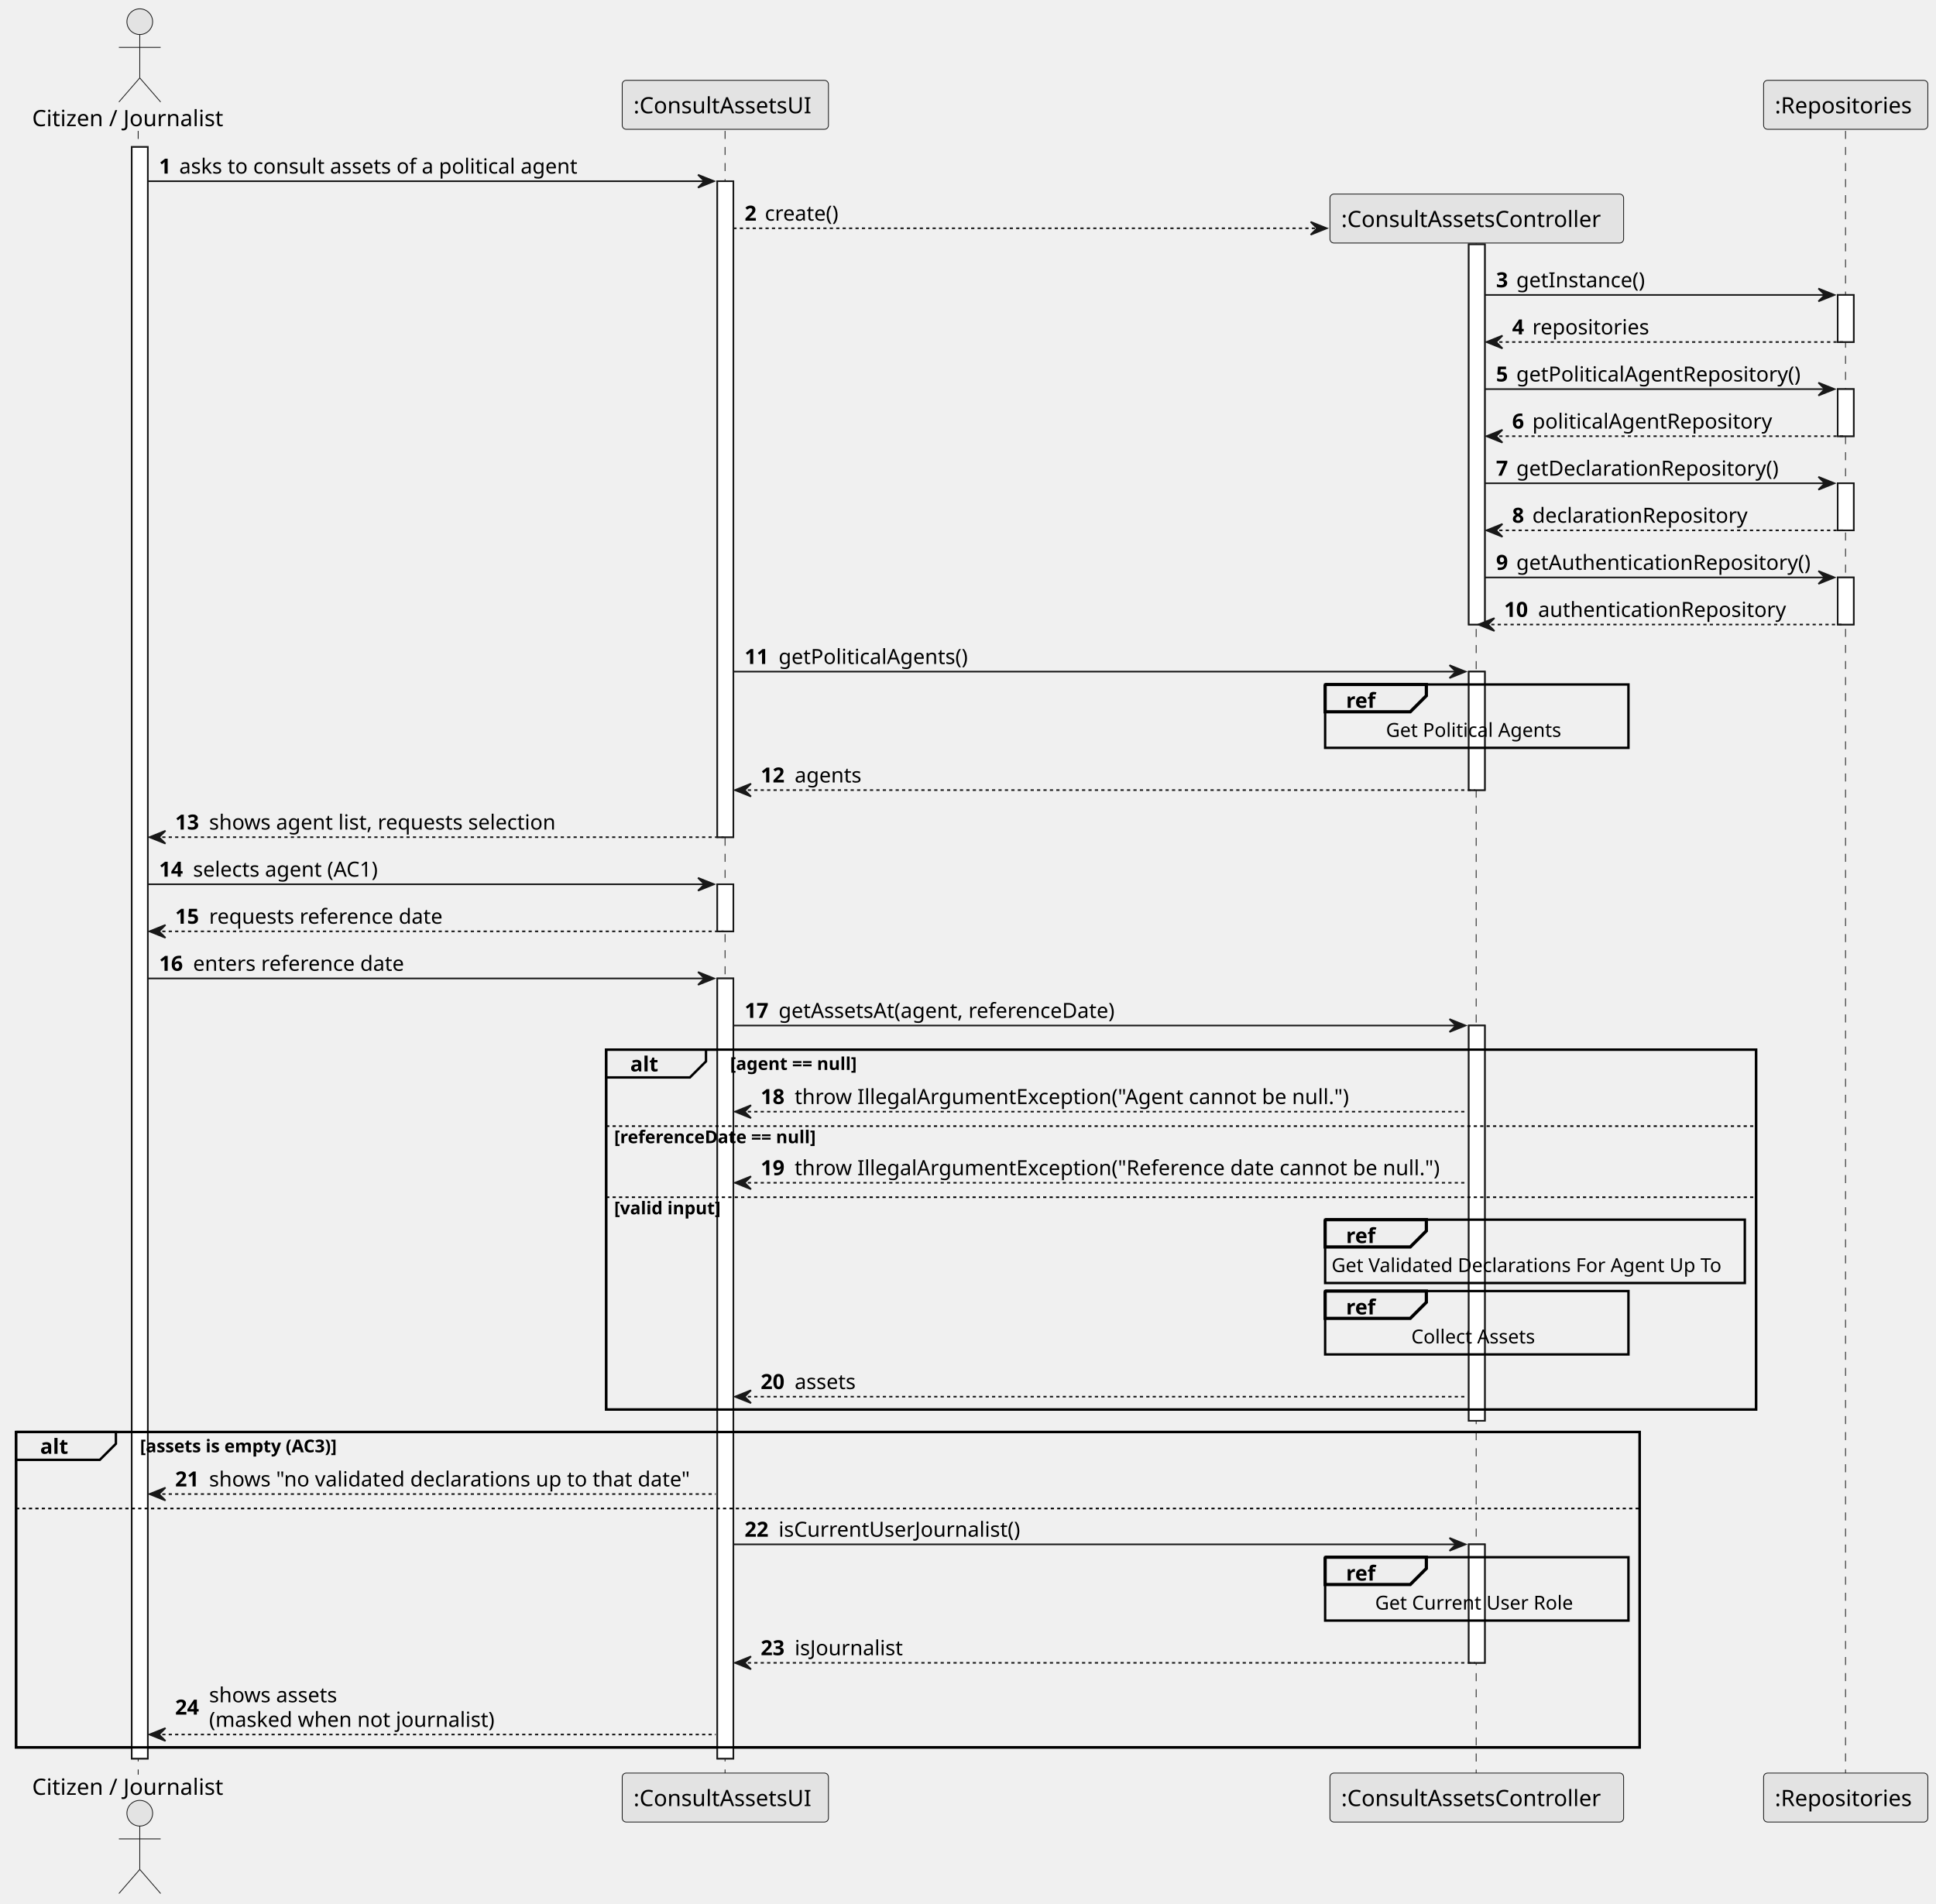
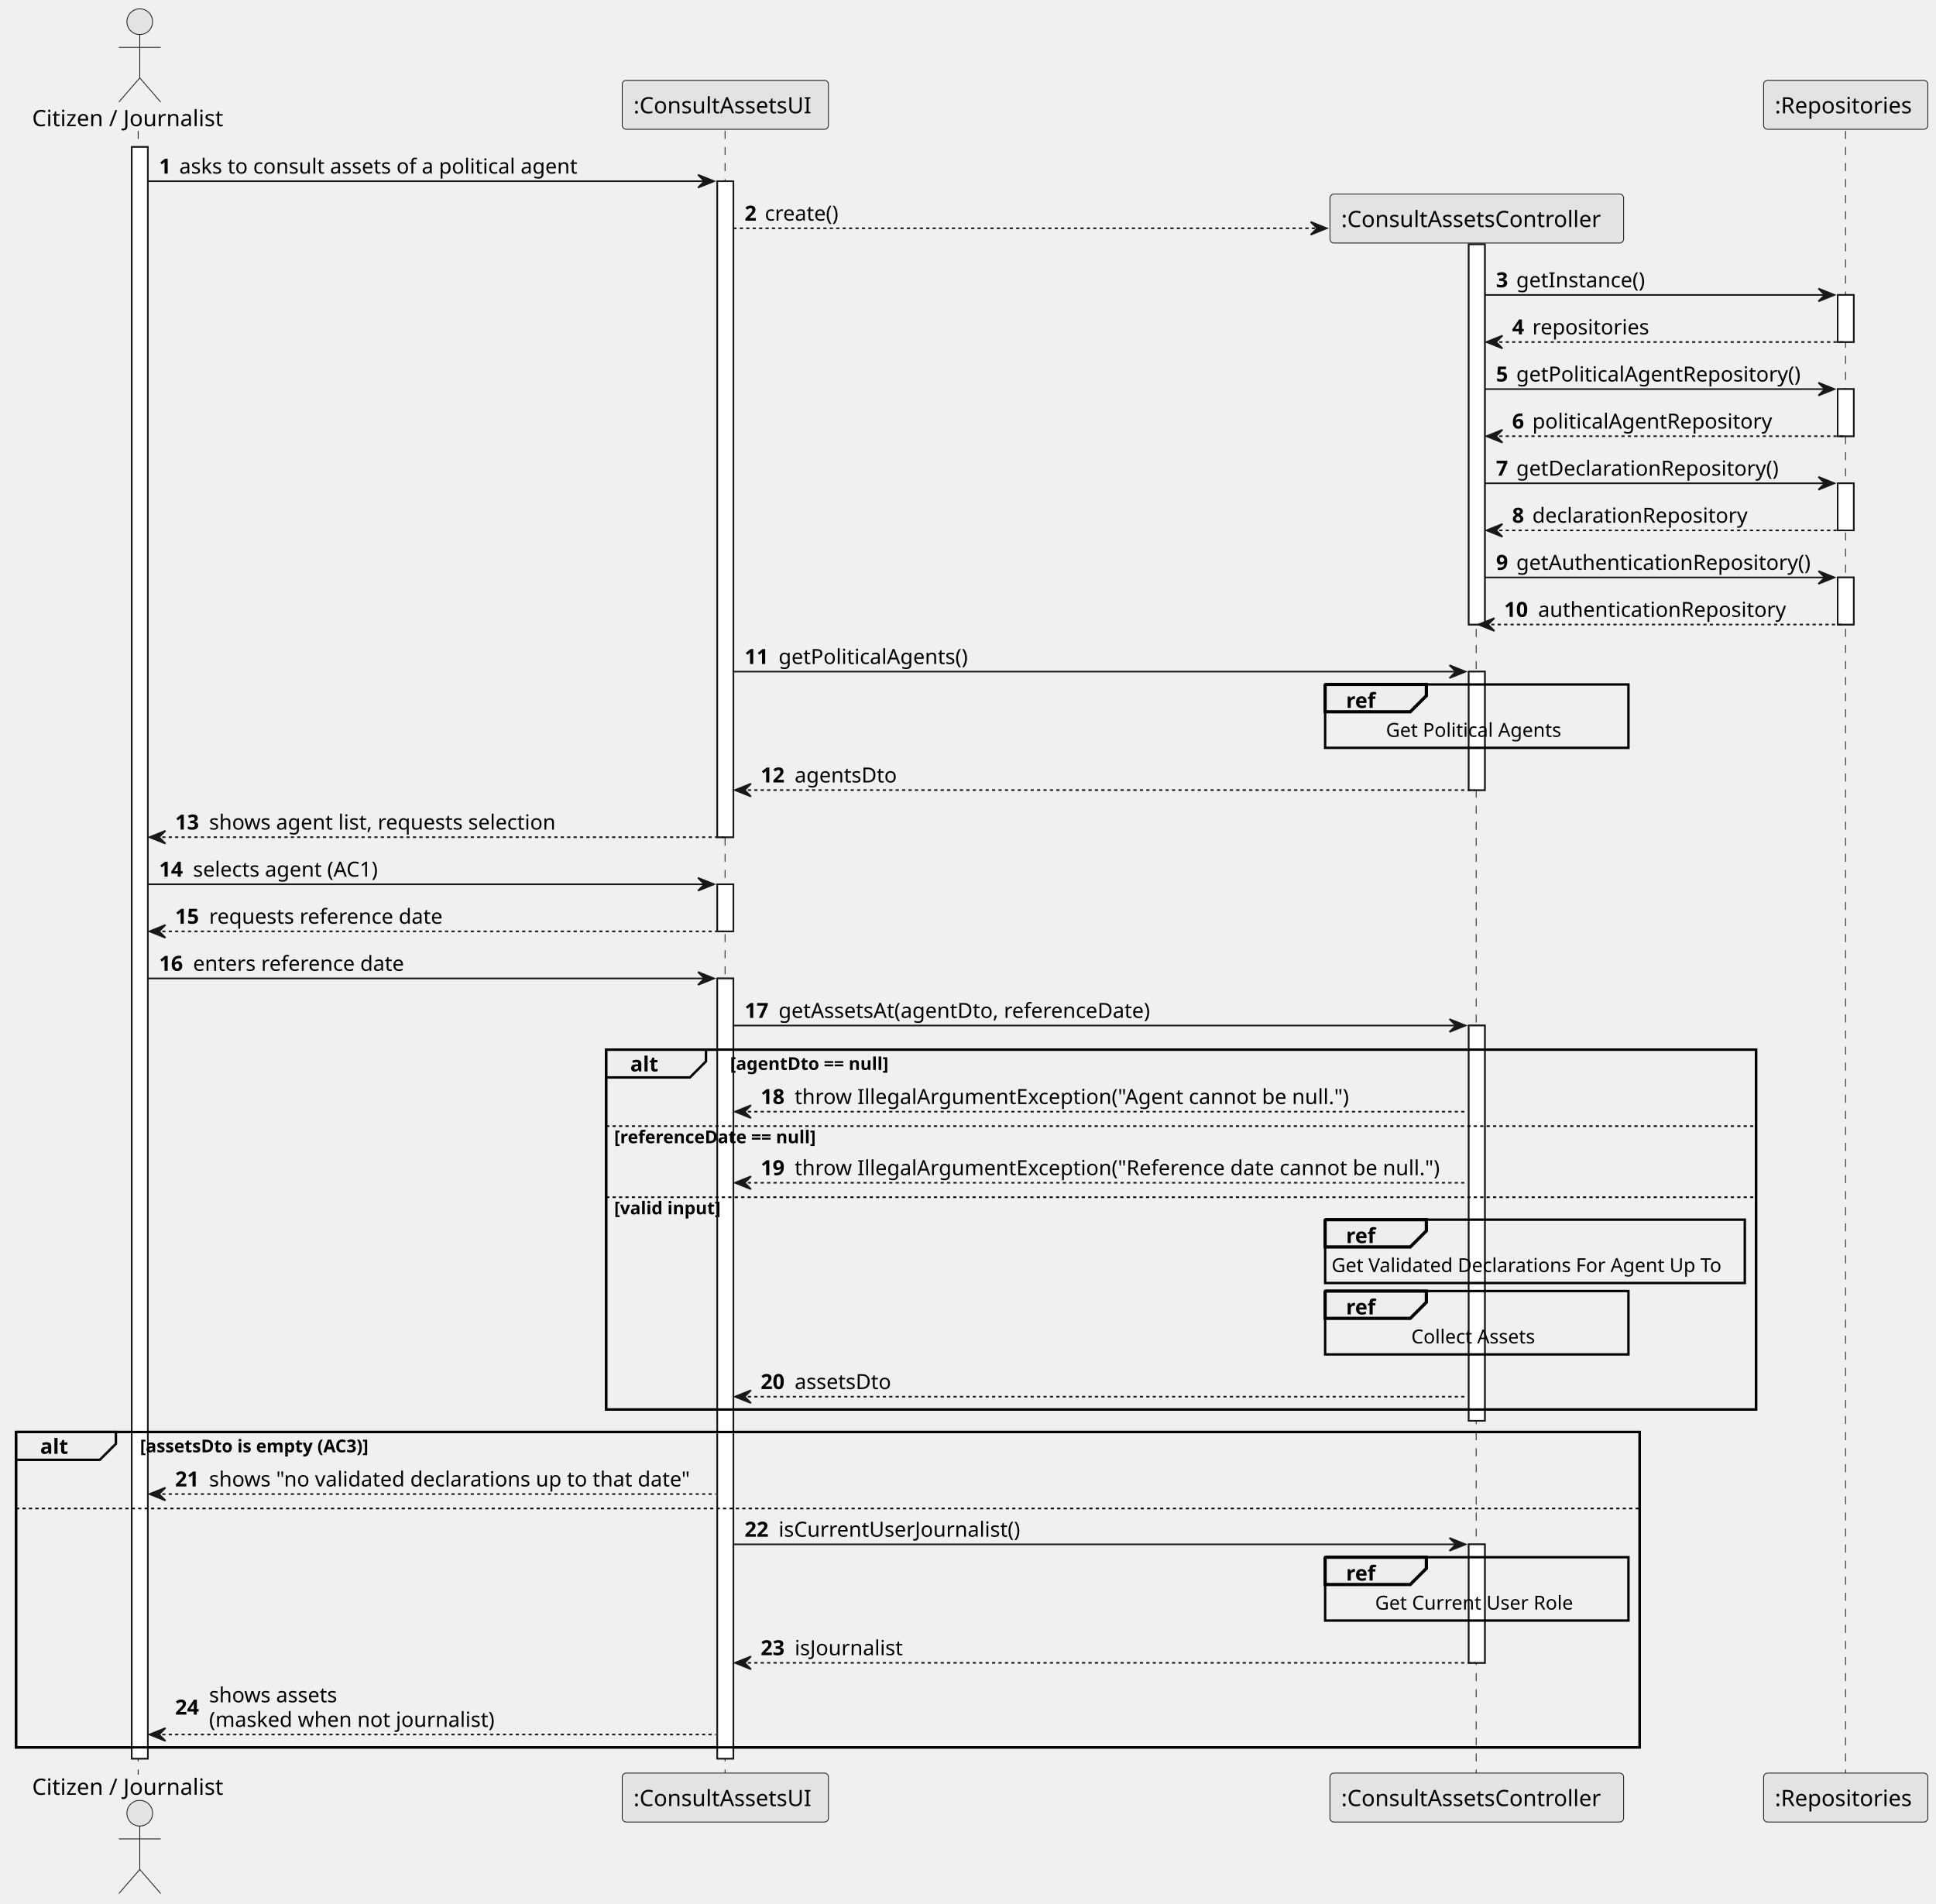
<svg xmlns="http://www.w3.org/2000/svg" contentStyleType="text/css" data-diagram-type="SEQUENCE" height="1185px" preserveAspectRatio="none" style="width:1205px;height:1185px;background:#FFFFFF;" version="1.1" viewBox="0 0 1205 1185" width="1205px" zoomAndPan="magnify">
  <defs />
  <g>
    <g>
      <rect fill="#FFFFFF" height="1003.246" style="stroke:#181818;stroke-width:1;" width="10" x="81.995" y="91.488" />
    </g>
    <g>
      <rect fill="#FFFFFF" height="408.348" style="stroke:#181818;stroke-width:1;" width="10" x="446.455" y="112.799" />
    </g>
    <g>
      <rect fill="#FFFFFF" height="29.311" style="stroke:#181818;stroke-width:1;" width="10" x="446.455" y="550.457" />
    </g>
    <g>
      <rect fill="#FFFFFF" height="485.656" style="stroke:#181818;stroke-width:1;" width="10" x="446.455" y="609.078" />
    </g>
    <g>
      <rect fill="#FFFFFF" height="236.662" style="stroke:#181818;stroke-width:1;" width="10" x="914.178" y="152.109" />
    </g>
    <g>
      <rect fill="#FFFFFF" height="73.754" style="stroke:#181818;stroke-width:1;" width="10" x="914.178" y="418.082" />
    </g>
    <g>
      <rect fill="#FFFFFF" height="246.039" style="stroke:#181818;stroke-width:1;" width="10" x="914.178" y="638.389" />
    </g>
    <g>
      <rect fill="#FFFFFF" height="73.754" style="stroke:#181818;stroke-width:1;" width="10" x="914.178" y="961.359" />
    </g>
    <g>
      <rect fill="#FFFFFF" height="29.311" style="stroke:#181818;stroke-width:1;" width="10" x="1143.803" y="183.598" />
    </g>
    <g>
      <rect fill="#FFFFFF" height="29.311" style="stroke:#181818;stroke-width:1;" width="10" x="1143.803" y="242.219" />
    </g>
    <g>
      <rect fill="#FFFFFF" height="29.311" style="stroke:#181818;stroke-width:1;" width="10" x="1143.803" y="300.84" />
    </g>
    <g>
      <rect fill="#FFFFFF" height="29.311" style="stroke:#181818;stroke-width:1;" width="10" x="1143.803" y="359.461" />
    </g>
    <rect fill="none" height="224.039" style="stroke:#000000;stroke-width:1.5;" width="715.723" x="377.279" y="653.389" />
    <rect fill="none" height="196.307" style="stroke:#000000;stroke-width:1.5;" width="1010.568" x="10" y="891.428" />
    <g class="participant-lifeline" data-entity-uid="part1" data-qualified-name="Actor" id="part1-lifeline">
      <g>
        <rect fill="#000000" fill-opacity="0" height="1023.246" width="8" x="82.995" y="81.488" />
        <line style="stroke:#181818;stroke-width:0.5;stroke-dasharray:5,5;" x1="86" x2="86" y1="81.488" y2="1104.734" />
      </g>
    </g>
    <g class="participant-lifeline" data-entity-uid="part2" data-qualified-name="UI" id="part2-lifeline">
      <g>
        <rect fill="#000000" fill-opacity="0" height="1023.246" width="8" x="447.455" y="81.488" />
        <line style="stroke:#181818;stroke-width:0.5;stroke-dasharray:5,5;" x1="451.279" x2="451.279" y1="81.488" y2="1104.734" />
      </g>
    </g>
    <g class="participant-lifeline" data-entity-uid="part3" data-qualified-name="CTRL" id="part3-lifeline">
      <g>
        <rect fill="#000000" fill-opacity="0" height="953.191" width="8" x="915.178" y="151.543" />
        <line style="stroke:#181818;stroke-width:0.5;stroke-dasharray:5,5;" x1="918.789" x2="918.789" y1="151.543" y2="1104.734" />
      </g>
    </g>
    <g class="participant-lifeline" data-entity-uid="part4" data-qualified-name="REPOS" id="part4-lifeline">
      <g>
        <rect fill="#000000" fill-opacity="0" height="1023.246" width="8" x="1144.803" y="81.488" />
        <line style="stroke:#181818;stroke-width:0.5;stroke-dasharray:5,5;" x1="1148.691" x2="1148.691" y1="81.488" y2="1104.734" />
      </g>
    </g>
    <g class="participant participant-head" data-entity-uid="part1" data-qualified-name="Actor" id="part1-head">
      <text fill="#000000" font-family="sans-serif" font-size="14" lengthAdjust="spacing" textLength="127.989" x="20" y="78.535">Citizen / Journalist</text>
      <ellipse cx="86.995" cy="13.5" fill="#E3E3E3" rx="8" ry="8" style="stroke:#181818;stroke-width:0.5;" />
      <path d="M86.995,21.5 L86.995,48.5 M73.995,29.5 L99.995,29.5 M86.995,48.5 L73.995,63.5 M86.995,48.5 L99.995,63.5" fill="none" style="stroke:#181818;stroke-width:0.5;" />
    </g>
    <g class="participant participant-tail" data-entity-uid="part1" data-qualified-name="Actor" id="part1-tail">
      <text fill="#000000" font-family="sans-serif" font-size="14" lengthAdjust="spacing" textLength="127.989" x="20" y="1117.27">Citizen / Journalist</text>
      <ellipse cx="86.995" cy="1128.723" fill="#E3E3E3" rx="8" ry="8" style="stroke:#181818;stroke-width:0.5;" />
      <path d="M86.995,1136.723 L86.995,1163.723 M73.995,1144.723 L99.995,1144.723 M86.995,1163.723 L73.995,1178.723 M86.995,1163.723 L99.995,1178.723" fill="none" style="stroke:#181818;stroke-width:0.5;" />
    </g>
    <g class="participant participant-head" data-entity-uid="part2" data-qualified-name="UI" id="part2-head">
      <rect fill="#E3E3E3" height="30.488" rx="2.5" ry="2.5" style="stroke:#181818;stroke-width:0.5;" width="128.352" x="387.279" y="50" />
      <text fill="#000000" font-family="sans-serif" font-size="14" lengthAdjust="spacing" textLength="114.352" x="394.279" y="70.535">:ConsultAssetsUI</text>
    </g>
    <g class="participant participant-tail" data-entity-uid="part2" data-qualified-name="UI" id="part2-tail">
      <rect fill="#E3E3E3" height="30.488" rx="2.5" ry="2.5" style="stroke:#181818;stroke-width:0.5;" width="128.352" x="387.279" y="1103.734" />
      <text fill="#000000" font-family="sans-serif" font-size="14" lengthAdjust="spacing" textLength="114.352" x="394.279" y="1124.27">:ConsultAssetsUI</text>
    </g>
    <g class="participant participant-tail" data-entity-uid="part3" data-qualified-name="CTRL" id="part3-tail">
      <rect fill="#E3E3E3" height="30.488" rx="2.5" ry="2.5" style="stroke:#181818;stroke-width:0.5;" width="182.779" x="827.789" y="1103.734" />
      <text fill="#000000" font-family="sans-serif" font-size="14" lengthAdjust="spacing" textLength="168.779" x="834.789" y="1124.27">:ConsultAssetsController</text>
    </g>
    <g class="participant participant-head" data-entity-uid="part4" data-qualified-name="REPOS" id="part4-head">
      <rect fill="#E3E3E3" height="30.488" rx="2.5" ry="2.5" style="stroke:#181818;stroke-width:0.5;" width="102.225" x="1097.691" y="50" />
      <text fill="#000000" font-family="sans-serif" font-size="14" lengthAdjust="spacing" textLength="88.225" x="1104.691" y="70.535">:Repositories</text>
    </g>
    <g class="participant participant-tail" data-entity-uid="part4" data-qualified-name="REPOS" id="part4-tail">
      <rect fill="#E3E3E3" height="30.488" rx="2.5" ry="2.5" style="stroke:#181818;stroke-width:0.5;" width="102.225" x="1097.691" y="1103.734" />
      <text fill="#000000" font-family="sans-serif" font-size="14" lengthAdjust="spacing" textLength="88.225" x="1104.691" y="1124.27">:Repositories</text>
    </g>
    <g>
      <rect fill="#FFFFFF" height="1003.246" style="stroke:#181818;stroke-width:1;" width="10" x="81.995" y="91.488" />
    </g>
    <g>
      <rect fill="#FFFFFF" height="408.348" style="stroke:#181818;stroke-width:1;" width="10" x="446.455" y="112.799" />
    </g>
    <g>
      <rect fill="#FFFFFF" height="29.311" style="stroke:#181818;stroke-width:1;" width="10" x="446.455" y="550.457" />
    </g>
    <g>
      <rect fill="#FFFFFF" height="485.656" style="stroke:#181818;stroke-width:1;" width="10" x="446.455" y="609.078" />
    </g>
    <g>
      <rect fill="#FFFFFF" height="236.662" style="stroke:#181818;stroke-width:1;" width="10" x="914.178" y="152.109" />
    </g>
    <g>
      <rect fill="#FFFFFF" height="73.754" style="stroke:#181818;stroke-width:1;" width="10" x="914.178" y="418.082" />
    </g>
    <g>
      <rect fill="#FFFFFF" height="246.039" style="stroke:#181818;stroke-width:1;" width="10" x="914.178" y="638.389" />
    </g>
    <g>
      <rect fill="#FFFFFF" height="73.754" style="stroke:#181818;stroke-width:1;" width="10" x="914.178" y="961.359" />
    </g>
    <g>
      <rect fill="#FFFFFF" height="29.311" style="stroke:#181818;stroke-width:1;" width="10" x="1143.803" y="183.598" />
    </g>
    <g>
      <rect fill="#FFFFFF" height="29.311" style="stroke:#181818;stroke-width:1;" width="10" x="1143.803" y="242.219" />
    </g>
    <g>
      <rect fill="#FFFFFF" height="29.311" style="stroke:#181818;stroke-width:1;" width="10" x="1143.803" y="300.84" />
    </g>
    <g>
      <rect fill="#FFFFFF" height="29.311" style="stroke:#181818;stroke-width:1;" width="10" x="1143.803" y="359.461" />
    </g>
    <g class="message" data-entity-1="part1" data-entity-2="part2" id="msg1">
      <polygon fill="#181818" points="434.455,108.799,444.455,112.799,434.455,116.799,438.455,112.799" style="stroke:#181818;stroke-width:1;" />
      <line style="stroke:#181818;stroke-width:1;" x1="91.995" x2="440.455" y1="112.799" y2="112.799" />
      <text fill="#000000" font-family="sans-serif" font-size="13" font-weight="bold" lengthAdjust="spacing" textLength="8.576" x="98.995" y="108.057">1</text>
      <text fill="#000000" font-family="sans-serif" font-size="13" lengthAdjust="spacing" textLength="260.165" x="111.57" y="108.057">asks to consult assets of a political agent</text>
    </g>
    <g class="message" data-entity-1="part2" data-entity-2="part3" id="msg2">
      <polygon fill="#181818" points="815.789,138.109,825.789,142.109,815.789,146.109,819.789,142.109" style="stroke:#181818;stroke-width:1;" />
      <line style="stroke:#181818;stroke-width:1;stroke-dasharray:2,2;" x1="456.455" x2="821.789" y1="142.109" y2="142.109" />
      <text fill="#000000" font-family="sans-serif" font-size="13" font-weight="bold" lengthAdjust="spacing" textLength="8.576" x="463.455" y="137.367">2</text>
      <text fill="#000000" font-family="sans-serif" font-size="13" lengthAdjust="spacing" textLength="46.96" x="476.03" y="137.367">create()</text>
    </g>
    <rect fill="#E3E3E3" height="30.488" rx="2.5" ry="2.5" style="stroke:#181818;stroke-width:0.5;" width="182.779" x="827.789" y="120.799" />
    <text fill="#000000" font-family="sans-serif" font-size="14" lengthAdjust="spacing" textLength="168.779" x="834.789" y="141.334">:ConsultAssetsController</text>
    <g class="message" data-entity-1="part3" data-entity-2="part4" id="msg4">
      <polygon fill="#181818" points="1131.803,179.598,1141.803,183.598,1131.803,187.598,1135.803,183.598" style="stroke:#181818;stroke-width:1;" />
      <line style="stroke:#181818;stroke-width:1;" x1="924.178" x2="1137.803" y1="183.598" y2="183.598" />
      <text fill="#000000" font-family="sans-serif" font-size="13" font-weight="bold" lengthAdjust="spacing" textLength="8.576" x="931.178" y="178.856">3</text>
      <text fill="#000000" font-family="sans-serif" font-size="13" lengthAdjust="spacing" textLength="81.117" x="943.754" y="178.856">getInstance()</text>
    </g>
    <g class="message" data-entity-1="part4" data-entity-2="part3" id="msg5">
      <polygon fill="#181818" points="935.178,208.908,925.178,212.908,935.178,216.908,931.178,212.908" style="stroke:#181818;stroke-width:1;" />
      <line style="stroke:#181818;stroke-width:1;stroke-dasharray:2,2;" x1="929.178" x2="1147.803" y1="212.908" y2="212.908" />
      <text fill="#000000" font-family="sans-serif" font-size="13" font-weight="bold" lengthAdjust="spacing" textLength="8.576" x="941.178" y="208.166">4</text>
      <text fill="#000000" font-family="sans-serif" font-size="13" lengthAdjust="spacing" textLength="74.909" x="953.754" y="208.166">repositories</text>
    </g>
    <g class="message" data-entity-1="part3" data-entity-2="part4" id="msg6">
      <polygon fill="#181818" points="1131.803,238.219,1141.803,242.219,1131.803,246.219,1135.803,242.219" style="stroke:#181818;stroke-width:1;" />
      <line style="stroke:#181818;stroke-width:1;" x1="924.178" x2="1137.803" y1="242.219" y2="242.219" />
      <text fill="#000000" font-family="sans-serif" font-size="13" font-weight="bold" lengthAdjust="spacing" textLength="8.576" x="931.178" y="237.477">5</text>
      <text fill="#000000" font-family="sans-serif" font-size="13" lengthAdjust="spacing" textLength="181.791" x="943.754" y="237.477">getPoliticalAgentRepository()</text>
    </g>
    <g class="message" data-entity-1="part4" data-entity-2="part3" id="msg7">
      <polygon fill="#181818" points="935.178,267.529,925.178,271.529,935.178,275.529,931.178,271.529" style="stroke:#181818;stroke-width:1;" />
      <line style="stroke:#181818;stroke-width:1;stroke-dasharray:2,2;" x1="929.178" x2="1147.803" y1="271.529" y2="271.529" />
      <text fill="#000000" font-family="sans-serif" font-size="13" font-weight="bold" lengthAdjust="spacing" textLength="8.576" x="941.178" y="266.787">6</text>
      <text fill="#000000" font-family="sans-serif" font-size="13" lengthAdjust="spacing" textLength="154.121" x="953.754" y="266.787">politicalAgentRepository</text>
    </g>
    <g class="message" data-entity-1="part3" data-entity-2="part4" id="msg8">
      <polygon fill="#181818" points="1131.803,296.84,1141.803,300.84,1131.803,304.84,1135.803,300.84" style="stroke:#181818;stroke-width:1;" />
      <line style="stroke:#181818;stroke-width:1;" x1="924.178" x2="1137.803" y1="300.84" y2="300.84" />
      <text fill="#000000" font-family="sans-serif" font-size="13" font-weight="bold" lengthAdjust="spacing" textLength="8.576" x="931.178" y="296.098">7</text>
      <text fill="#000000" font-family="sans-serif" font-size="13" lengthAdjust="spacing" textLength="167.388" x="943.754" y="296.098">getDeclarationRepository()</text>
    </g>
    <g class="message" data-entity-1="part4" data-entity-2="part3" id="msg9">
      <polygon fill="#181818" points="935.178,326.15,925.178,330.15,935.178,334.15,931.178,330.15" style="stroke:#181818;stroke-width:1;" />
      <line style="stroke:#181818;stroke-width:1;stroke-dasharray:2,2;" x1="929.178" x2="1147.803" y1="330.15" y2="330.15" />
      <text fill="#000000" font-family="sans-serif" font-size="13" font-weight="bold" lengthAdjust="spacing" textLength="8.576" x="941.178" y="325.408">8</text>
      <text fill="#000000" font-family="sans-serif" font-size="13" lengthAdjust="spacing" textLength="137.167" x="953.754" y="325.408">declarationRepository</text>
    </g>
    <g class="message" data-entity-1="part3" data-entity-2="part4" id="msg10">
      <polygon fill="#181818" points="1131.803,355.461,1141.803,359.461,1131.803,363.461,1135.803,359.461" style="stroke:#181818;stroke-width:1;" />
      <line style="stroke:#181818;stroke-width:1;" x1="924.178" x2="1137.803" y1="359.461" y2="359.461" />
      <text fill="#000000" font-family="sans-serif" font-size="13" font-weight="bold" lengthAdjust="spacing" textLength="8.576" x="931.178" y="354.719">9</text>
      <text fill="#000000" font-family="sans-serif" font-size="13" lengthAdjust="spacing" textLength="188.049" x="943.754" y="354.719">getAuthenticationRepository()</text>
    </g>
    <g class="message" data-entity-1="part4" data-entity-2="part3" id="msg11">
      <polygon fill="#181818" points="930.178,384.772,920.178,388.772,930.178,392.772,926.178,388.772" style="stroke:#181818;stroke-width:1;" />
      <line style="stroke:#181818;stroke-width:1;stroke-dasharray:2,2;" x1="924.178" x2="1147.803" y1="388.772" y2="388.772" />
      <text fill="#000000" font-family="sans-serif" font-size="13" font-weight="bold" lengthAdjust="spacing" textLength="17.151" x="936.178" y="384.029">10</text>
      <text fill="#000000" font-family="sans-serif" font-size="13" lengthAdjust="spacing" textLength="157.593" x="957.33" y="384.029">authenticationRepository</text>
    </g>
    <g class="message" data-entity-1="part2" data-entity-2="part3" id="msg12">
      <polygon fill="#181818" points="902.178,414.082,912.178,418.082,902.178,422.082,906.178,418.082" style="stroke:#181818;stroke-width:1;" />
      <line style="stroke:#181818;stroke-width:1;" x1="456.455" x2="908.178" y1="418.082" y2="418.082" />
      <text fill="#000000" font-family="sans-serif" font-size="13" font-weight="bold" lengthAdjust="spacing" textLength="17.151" x="463.455" y="413.34">11</text>
      <text fill="#000000" font-family="sans-serif" font-size="13" lengthAdjust="spacing" textLength="121.443" x="484.606" y="413.34">getPoliticalAgents()</text>
    </g>
    <rect fill="none" height="39.443" style="stroke:#000000;stroke-width:1.5;" width="188.779" x="824.789" y="426.082" />
    <path d="M824.789,426.082 L887.789,426.082 L887.789,433.082 L877.789,443.082 L824.789,443.082 L824.789,426.082" fill="#EEEEEE" style="stroke:#000000;stroke-width:2;" />
    <text fill="#000000" font-family="sans-serif" font-size="13" font-weight="bold" lengthAdjust="spacing" textLength="18.916" x="837.789" y="440.65">ref</text>
    <text fill="#000000" font-family="sans-serif" font-size="12" lengthAdjust="spacing" textLength="113.08" x="862.638" y="458.684">Get Political Agents</text>
    <g class="message" data-entity-1="part3" data-entity-2="part2" id="msg13">
      <polygon fill="#181818" points="467.455,487.836,457.455,491.836,467.455,495.836,463.455,491.836" style="stroke:#181818;stroke-width:1;" />
      <line style="stroke:#181818;stroke-width:1;stroke-dasharray:2,2;" x1="461.455" x2="918.178" y1="491.836" y2="491.836" />
      <text fill="#000000" font-family="sans-serif" font-size="13" font-weight="bold" lengthAdjust="spacing" textLength="17.151" x="473.455" y="487.094">12</text>
-       <text fill="#000000" font-family="sans-serif" font-size="13" lengthAdjust="spacing" textLength="42.085" x="494.606" y="487.094">agents</text>
+       <text fill="#000000" font-family="sans-serif" font-size="13" lengthAdjust="spacing" textLength="64.67" x="494.606" y="487.094">agentsDto</text>
    </g>
    <g class="message" data-entity-1="part2" data-entity-2="part1" id="msg14">
      <polygon fill="#181818" points="102.995,517.146,92.995,521.146,102.995,525.146,98.995,521.146" style="stroke:#181818;stroke-width:1;" />
      <line style="stroke:#181818;stroke-width:1;stroke-dasharray:2,2;" x1="96.995" x2="450.455" y1="521.146" y2="521.146" />
      <text fill="#000000" font-family="sans-serif" font-size="13" font-weight="bold" lengthAdjust="spacing" textLength="17.151" x="108.995" y="516.404">13</text>
      <text fill="#000000" font-family="sans-serif" font-size="13" lengthAdjust="spacing" textLength="224.726" x="130.146" y="516.404">shows agent list, requests selection</text>
    </g>
    <g class="message" data-entity-1="part1" data-entity-2="part2" id="msg15">
      <polygon fill="#181818" points="434.455,546.457,444.455,550.457,434.455,554.457,438.455,550.457" style="stroke:#181818;stroke-width:1;" />
      <line style="stroke:#181818;stroke-width:1;" x1="91.995" x2="440.455" y1="550.457" y2="550.457" />
      <text fill="#000000" font-family="sans-serif" font-size="13" font-weight="bold" lengthAdjust="spacing" textLength="17.151" x="98.995" y="545.715">14</text>
      <text fill="#000000" font-family="sans-serif" font-size="13" lengthAdjust="spacing" textLength="121.342" x="120.146" y="545.715">selects agent (AC1)</text>
    </g>
    <g class="message" data-entity-1="part2" data-entity-2="part1" id="msg16">
      <polygon fill="#181818" points="102.995,575.768,92.995,579.768,102.995,583.768,98.995,579.768" style="stroke:#181818;stroke-width:1;" />
      <line style="stroke:#181818;stroke-width:1;stroke-dasharray:2,2;" x1="96.995" x2="450.455" y1="579.768" y2="579.768" />
      <text fill="#000000" font-family="sans-serif" font-size="13" font-weight="bold" lengthAdjust="spacing" textLength="17.151" x="108.995" y="575.025">15</text>
      <text fill="#000000" font-family="sans-serif" font-size="13" lengthAdjust="spacing" textLength="148.98" x="130.146" y="575.025">requests reference date</text>
    </g>
    <g class="message" data-entity-1="part1" data-entity-2="part2" id="msg17">
      <polygon fill="#181818" points="434.455,605.078,444.455,609.078,434.455,613.078,438.455,609.078" style="stroke:#181818;stroke-width:1;" />
      <line style="stroke:#181818;stroke-width:1;" x1="91.995" x2="440.455" y1="609.078" y2="609.078" />
      <text fill="#000000" font-family="sans-serif" font-size="13" font-weight="bold" lengthAdjust="spacing" textLength="17.151" x="98.995" y="604.336">16</text>
      <text fill="#000000" font-family="sans-serif" font-size="13" lengthAdjust="spacing" textLength="134.17" x="120.146" y="604.336">enters reference date</text>
    </g>
    <g class="message" data-entity-1="part2" data-entity-2="part3" id="msg18">
      <polygon fill="#181818" points="902.178,634.389,912.178,638.389,902.178,642.389,906.178,638.389" style="stroke:#181818;stroke-width:1;" />
      <line style="stroke:#181818;stroke-width:1;" x1="456.455" x2="908.178" y1="638.389" y2="638.389" />
      <text fill="#000000" font-family="sans-serif" font-size="13" font-weight="bold" lengthAdjust="spacing" textLength="17.151" x="463.455" y="633.646">17</text>
-       <text fill="#000000" font-family="sans-serif" font-size="13" lengthAdjust="spacing" textLength="215.274" x="484.606" y="633.646">getAssetsAt(agent, referenceDate)</text>
+       <text fill="#000000" font-family="sans-serif" font-size="13" lengthAdjust="spacing" textLength="237.859" x="484.606" y="633.646">getAssetsAt(agentDto, referenceDate)</text>
    </g>
    <path d="M377.279,653.389 L439.418,653.389 L439.418,660.699 L429.418,670.699 L377.279,670.699 L377.279,653.389" fill="#EEEEEE" style="stroke:#000000;stroke-width:1.5;" />
    <rect fill="none" height="224.039" style="stroke:#000000;stroke-width:1.5;" width="715.723" x="377.279" y="653.389" />
    <text fill="#000000" font-family="sans-serif" font-size="13" font-weight="bold" lengthAdjust="spacing" textLength="17.139" x="392.279" y="666.957">alt</text>
-     <text fill="#000000" font-family="sans-serif" font-size="11" font-weight="bold" lengthAdjust="spacing" textLength="86.356" x="454.418" y="666.023">[agent == null]</text>
+     <text fill="#000000" font-family="sans-serif" font-size="11" font-weight="bold" lengthAdjust="spacing" textLength="106.562" x="454.418" y="666.023">[agentDto == null]</text>
    <g class="message" data-entity-1="part3" data-entity-2="part2" id="msg19">
      <polygon fill="#181818" points="467.455,688.01,457.455,692.01,467.455,696.01,463.455,692.01" style="stroke:#181818;stroke-width:1;" />
      <line style="stroke:#181818;stroke-width:1;stroke-dasharray:2,2;" x1="461.455" x2="913.178" y1="692.01" y2="692.01" />
      <text fill="#000000" font-family="sans-serif" font-size="13" font-weight="bold" lengthAdjust="spacing" textLength="17.151" x="473.455" y="687.268">18</text>
      <text fill="#000000" font-family="sans-serif" font-size="13" lengthAdjust="spacing" textLength="356.224" x="494.606" y="687.268">throw IllegalArgumentException("Agent cannot be null.")</text>
    </g>
    <line style="stroke:#000000;stroke-width:1;stroke-dasharray:2,2;" x1="377.279" x2="1093.002" y1="701.01" y2="701.01" />
    <text fill="#000000" font-family="sans-serif" font-size="11" font-weight="bold" lengthAdjust="spacing" textLength="134.019" x="382.279" y="711.644">[referenceDate == null]</text>
    <g class="message" data-entity-1="part3" data-entity-2="part2" id="msg20">
      <polygon fill="#181818" points="467.455,732.275,457.455,736.275,467.455,740.275,463.455,736.275" style="stroke:#181818;stroke-width:1;" />
      <line style="stroke:#181818;stroke-width:1;stroke-dasharray:2,2;" x1="461.455" x2="913.178" y1="736.275" y2="736.275" />
      <text fill="#000000" font-family="sans-serif" font-size="13" font-weight="bold" lengthAdjust="spacing" textLength="17.151" x="473.455" y="731.533">19</text>
      <text fill="#000000" font-family="sans-serif" font-size="13" lengthAdjust="spacing" textLength="412.572" x="494.606" y="731.533">throw IllegalArgumentException("Reference date cannot be null.")</text>
    </g>
    <line style="stroke:#000000;stroke-width:1;stroke-dasharray:2,2;" x1="377.279" x2="1093.002" y1="745.275" y2="745.275" />
    <text fill="#000000" font-family="sans-serif" font-size="11" font-weight="bold" lengthAdjust="spacing" textLength="68.986" x="382.279" y="755.91">[valid input]</text>
    <rect fill="none" height="39.443" style="stroke:#000000;stroke-width:1.5;" width="261.213" x="824.789" y="759.231" />
    <path d="M824.789,759.231 L887.789,759.231 L887.789,766.231 L877.789,776.231 L824.789,776.231 L824.789,759.231" fill="#EEEEEE" style="stroke:#000000;stroke-width:2;" />
    <text fill="#000000" font-family="sans-serif" font-size="13" font-weight="bold" lengthAdjust="spacing" textLength="18.916" x="837.789" y="773.799">ref</text>
    <text fill="#000000" font-family="sans-serif" font-size="12" lengthAdjust="spacing" textLength="253.213" x="828.789" y="791.832">Get Validated Declarations For Agent Up To</text>
    <rect fill="none" height="39.443" style="stroke:#000000;stroke-width:1.5;" width="188.779" x="824.789" y="803.674" />
    <path d="M824.789,803.674 L887.789,803.674 L887.789,810.674 L877.789,820.674 L824.789,820.674 L824.789,803.674" fill="#EEEEEE" style="stroke:#000000;stroke-width:2;" />
    <text fill="#000000" font-family="sans-serif" font-size="13" font-weight="bold" lengthAdjust="spacing" textLength="18.916" x="837.789" y="818.242">ref</text>
    <text fill="#000000" font-family="sans-serif" font-size="12" lengthAdjust="spacing" textLength="81.533" x="878.412" y="836.275">Collect Assets</text>
    <g class="message" data-entity-1="part3" data-entity-2="part2" id="msg21">
      <polygon fill="#181818" points="467.455,865.428,457.455,869.428,467.455,873.428,463.455,869.428" style="stroke:#181818;stroke-width:1;" />
      <line style="stroke:#181818;stroke-width:1;stroke-dasharray:2,2;" x1="461.455" x2="913.178" y1="869.428" y2="869.428" />
      <text fill="#000000" font-family="sans-serif" font-size="13" font-weight="bold" lengthAdjust="spacing" textLength="17.151" x="473.455" y="864.686">20</text>
-       <text fill="#000000" font-family="sans-serif" font-size="13" lengthAdjust="spacing" textLength="39.165" x="494.606" y="864.686">assets</text>
+       <text fill="#000000" font-family="sans-serif" font-size="13" lengthAdjust="spacing" textLength="61.75" x="494.606" y="864.686">assetsDto</text>
    </g>
    <path d="M10,891.428 L72.139,891.428 L72.139,898.738 L62.139,908.738 L10,908.738 L10,891.428" fill="#EEEEEE" style="stroke:#000000;stroke-width:1.5;" />
    <rect fill="none" height="196.307" style="stroke:#000000;stroke-width:1.5;" width="1010.568" x="10" y="891.428" />
    <text fill="#000000" font-family="sans-serif" font-size="13" font-weight="bold" lengthAdjust="spacing" textLength="17.139" x="25" y="904.996">alt</text>
-     <text fill="#000000" font-family="sans-serif" font-size="11" font-weight="bold" lengthAdjust="spacing" textLength="131.474" x="87.139" y="904.062">[assets is empty (AC3)]</text>
+     <text fill="#000000" font-family="sans-serif" font-size="11" font-weight="bold" lengthAdjust="spacing" textLength="151.68" x="87.139" y="904.062">[assetsDto is empty (AC3)]</text>
    <g class="message" data-entity-1="part2" data-entity-2="part1" id="msg22">
      <polygon fill="#181818" points="102.995,926.049,92.995,930.049,102.995,934.049,98.995,930.049" style="stroke:#181818;stroke-width:1;" />
      <line style="stroke:#181818;stroke-width:1;stroke-dasharray:2,2;" x1="96.995" x2="445.455" y1="930.049" y2="930.049" />
      <text fill="#000000" font-family="sans-serif" font-size="13" font-weight="bold" lengthAdjust="spacing" textLength="17.151" x="108.995" y="925.307">21</text>
      <text fill="#000000" font-family="sans-serif" font-size="13" lengthAdjust="spacing" textLength="309.309" x="130.146" y="925.307">shows "no validated declarations up to that date"</text>
    </g>
    <line style="stroke:#000000;stroke-width:1;stroke-dasharray:2,2;" x1="10" x2="1020.568" y1="939.049" y2="939.049" />
    <g class="message" data-entity-1="part2" data-entity-2="part3" id="msg23">
      <polygon fill="#181818" points="902.178,957.359,912.178,961.359,902.178,965.359,906.178,961.359" style="stroke:#181818;stroke-width:1;" />
      <line style="stroke:#181818;stroke-width:1;" x1="456.455" x2="908.178" y1="961.359" y2="961.359" />
      <text fill="#000000" font-family="sans-serif" font-size="13" font-weight="bold" lengthAdjust="spacing" textLength="17.151" x="463.455" y="956.617">22</text>
      <text fill="#000000" font-family="sans-serif" font-size="13" lengthAdjust="spacing" textLength="154.578" x="484.606" y="956.617">isCurrentUserJournalist()</text>
    </g>
    <rect fill="none" height="39.443" style="stroke:#000000;stroke-width:1.5;" width="188.779" x="824.789" y="969.359" />
    <path d="M824.789,969.359 L887.789,969.359 L887.789,976.359 L877.789,986.359 L824.789,986.359 L824.789,969.359" fill="#EEEEEE" style="stroke:#000000;stroke-width:2;" />
    <text fill="#000000" font-family="sans-serif" font-size="13" font-weight="bold" lengthAdjust="spacing" textLength="18.916" x="837.789" y="983.928">ref</text>
    <text fill="#000000" font-family="sans-serif" font-size="12" lengthAdjust="spacing" textLength="126.568" x="855.894" y="1001.961">Get Current User Role</text>
    <g class="message" data-entity-1="part3" data-entity-2="part2" id="msg24">
      <polygon fill="#181818" points="467.455,1031.113,457.455,1035.113,467.455,1039.113,463.455,1035.113" style="stroke:#181818;stroke-width:1;" />
      <line style="stroke:#181818;stroke-width:1;stroke-dasharray:2,2;" x1="461.455" x2="918.178" y1="1035.113" y2="1035.113" />
      <text fill="#000000" font-family="sans-serif" font-size="13" font-weight="bold" lengthAdjust="spacing" textLength="17.151" x="473.455" y="1030.371">23</text>
      <text fill="#000000" font-family="sans-serif" font-size="13" lengthAdjust="spacing" textLength="70.053" x="494.606" y="1030.371">isJournalist</text>
    </g>
    <g class="message" data-entity-1="part2" data-entity-2="part1" id="msg25">
      <polygon fill="#181818" points="102.995,1075.734,92.995,1079.734,102.995,1083.734,98.995,1079.734" style="stroke:#181818;stroke-width:1;" />
      <line style="stroke:#181818;stroke-width:1;stroke-dasharray:2,2;" x1="96.995" x2="445.455" y1="1079.734" y2="1079.734" />
      <text fill="#000000" font-family="sans-serif" font-size="13" font-weight="bold" lengthAdjust="spacing" textLength="17.151" x="108.995" y="1067.337">24</text>
      <text fill="#000000" font-family="sans-serif" font-size="13" lengthAdjust="spacing" textLength="82.602" x="130.146" y="1059.682">shows assets</text>
      <text fill="#000000" font-family="sans-serif" font-size="13" lengthAdjust="spacing" textLength="183.65" x="130.146" y="1074.992">(masked when not journalist)</text>
    </g>
  </g>
</svg>
